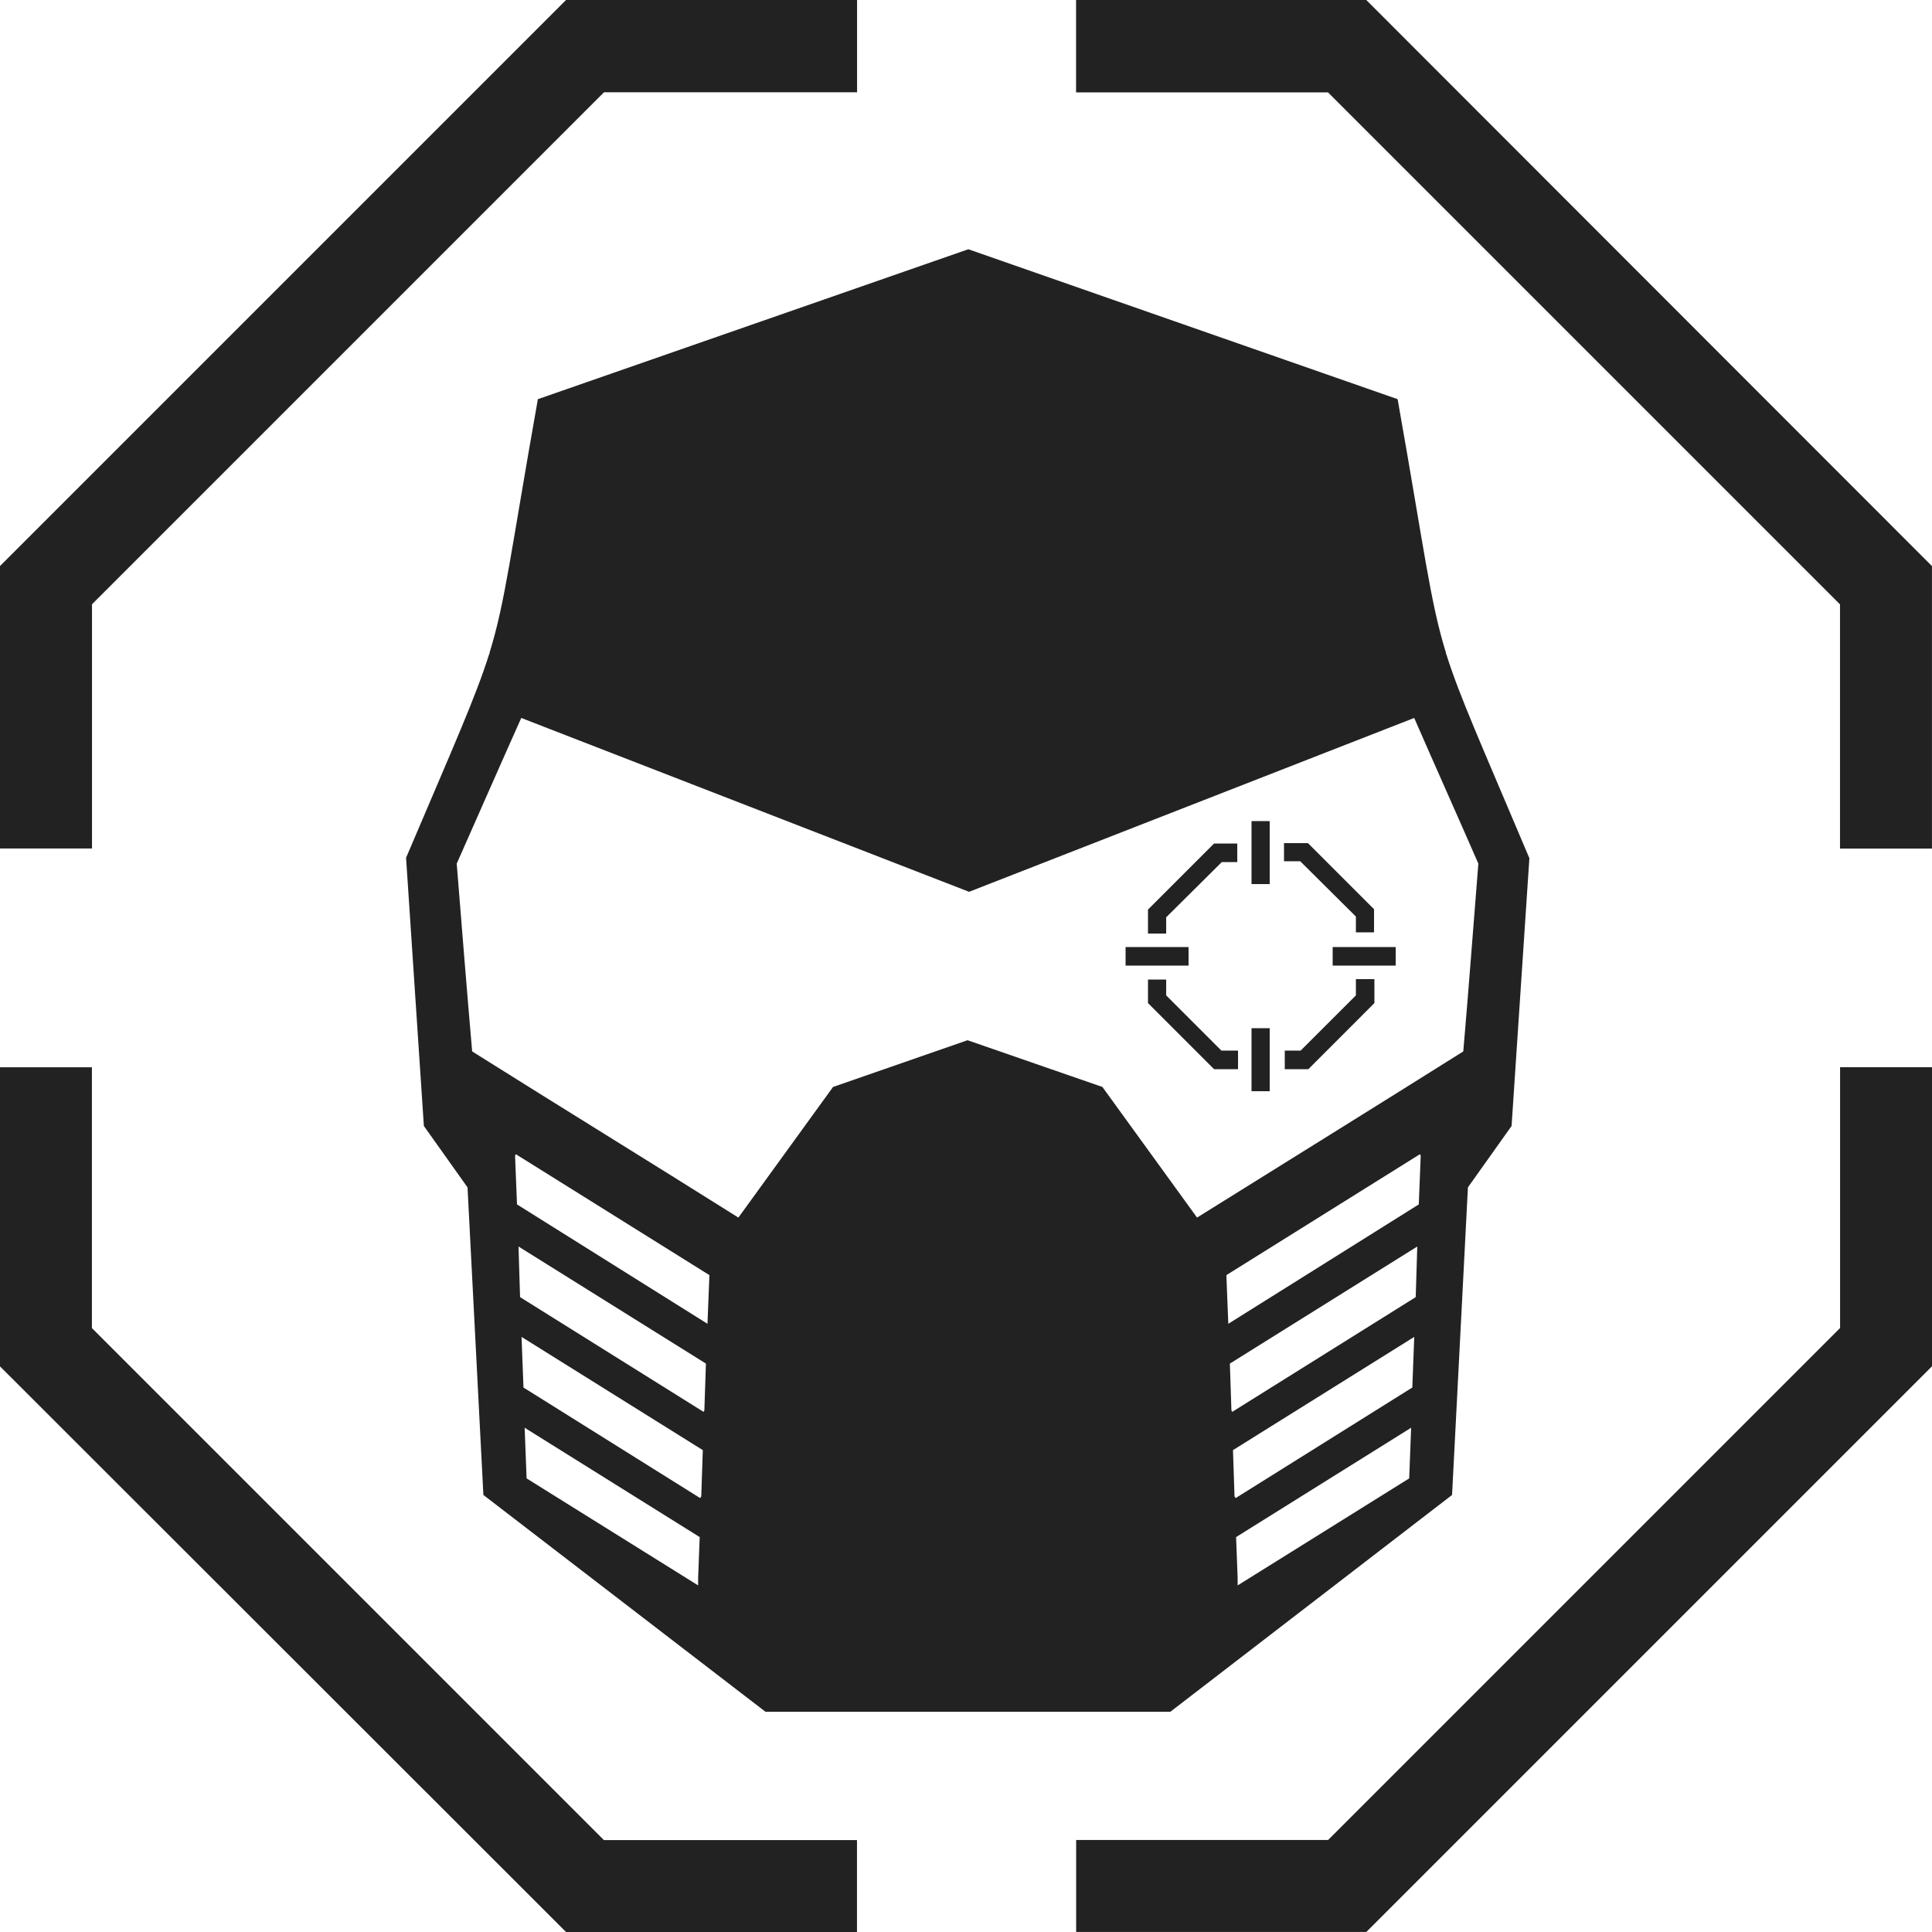
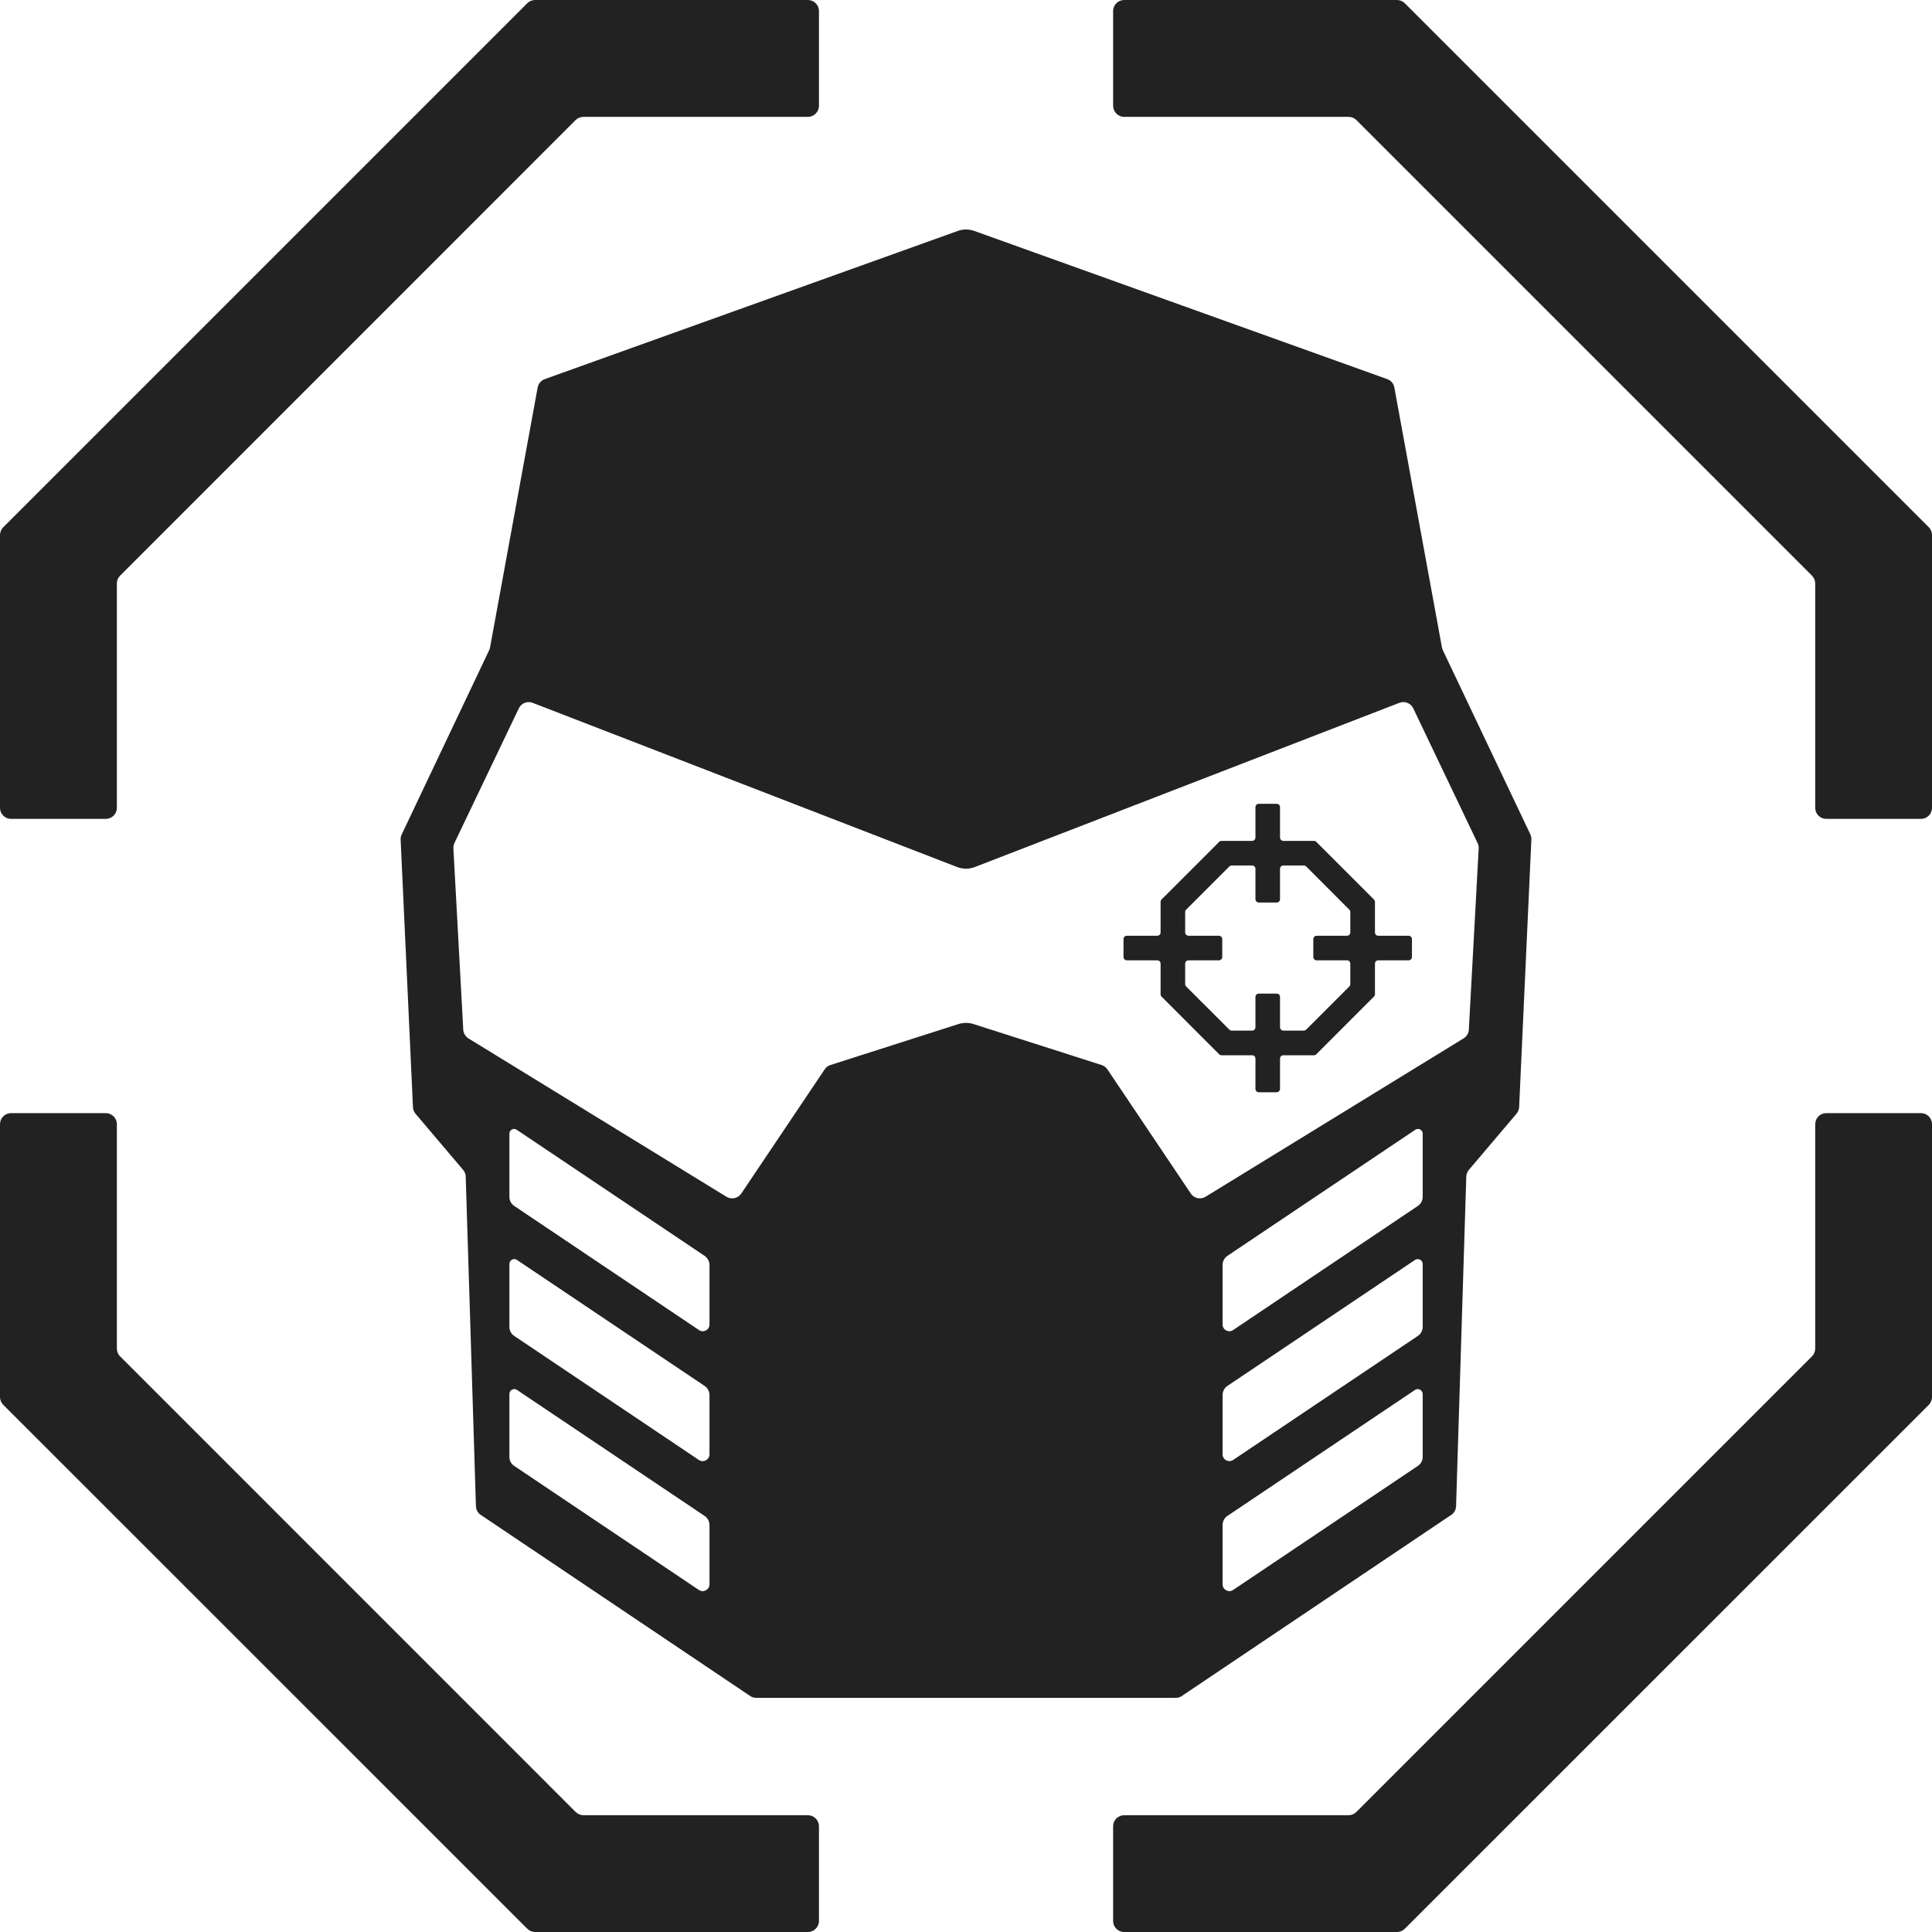
- <svg xmlns="http://www.w3.org/2000/svg" xml:space="preserve" width="5.187in" height="5.187in" version="1.1" style="shape-rendering:geometricPrecision; text-rendering:geometricPrecision; image-rendering:optimizeQuality; fill-rule:evenodd; clip-rule:evenodd" viewBox="0 0 459.27 459.27">
+ <svg xmlns="http://www.w3.org/2000/svg" xml:space="preserve" width="2000px" height="2000px" version="1.1" style="shape-rendering:geometricPrecision; text-rendering:geometricPrecision; image-rendering:optimizeQuality; fill-rule:evenodd; clip-rule:evenodd" viewBox="0 0 21937000 21937000">
  <defs>
    <style type="text/css">
   
-     .fil0 {fill:#222222}
-     .fil1 {fill:#222222;fill-rule:nonzero}
+     .fil0 {fill:#222222;fill-rule:nonzero}
   
  </style>
  </defs>
  <g id="Layer_x0020_1">
-     <g id="_2187025810304">
-       <path class="fil0" d="M-0 201.71l0 -67.15 134.57 -134.57 69.17 0 0 21.95 -60.16 0 -121.71 121.71 0 58.05 -21.86 0zm255.81 -201.71l68.98 0 134.47 134.57 0 67.15 -21.86 0 0 -58.05 -121.71 -121.71 -59.89 0 0 -21.95zm203.46 253.7l0 71.09 -134.47 134.47 -68.98 0 0 -21.86 59.89 0 121.71 -121.71 0 -62 21.86 0zm-255.54 205.57l-69.17 0 -134.57 -134.47 0 -71.09 21.86 0 0 62 121.71 121.71 60.16 0 0 21.86z" />
-       <path class="fil0" d="M116.29 155.51l0.09 -0.18 0 -0.18c3.77,-12.22 4.96,-23.51 11.48,-60.26l102.33 -35.64 102.05 35.64c6.52,36.83 7.72,48.04 11.48,60.26l0 0.18 0.09 0.18c3.21,10.2 8.27,21.31 19.75,48.5l-4.23 63.65 -10.38 14.6 -3.77 73.12 -66.96 51.53 -96.26 0 -67.05 -51.53 -3.77 -73.12 -10.38 -14.6 -4.23 -63.75c11.57,-27.19 16.53,-38.21 19.75,-48.41zm219.16 183.89l-41.61 25.99 0.37 9.74 0 1.75 40.78 -25.44 0.46 -12.03zm0.73 -21.59l-43.08 26.91 0.37 11.02 0.28 0.37 41.98 -26.27 0.46 -12.03zm0.73 -21.49l-44.55 27.83 0.37 11.11 0.18 0.37 43.63 -27.28 0.37 -12.03zm0.64 -21.95l-46.02 28.75 0.46 11.57 45.28 -28.38 0.46 -11.57 -0.18 -0.37zm-212.83 65.03l41.61 25.99 -0.37 9.74 0 1.75 -40.78 -25.44 -0.46 -12.03zm-0.73 -21.59l43.08 26.91 -0.37 11.02 -0.28 0.37 -41.98 -26.27 -0.46 -12.03zm-0.73 -21.49l44.55 27.83 -0.37 11.11 -0.18 0.37 -43.63 -27.28 -0.37 -12.03zm-0.64 -21.95l46.02 28.75 -0.46 11.57 -45.28 -28.38 -0.46 -11.57 0.18 -0.37zm107.74 -62.37l105.82 -41.33c5.05,11.57 10.2,23.06 15.25,34.63 -1.19,14.88 -2.3,29.76 -3.58,44.64 -21.03,13.23 -42.25,26.36 -63.29,39.5l-22.5 -31.05 -32.06 -11.11 -31.97 11.11 -22.5 31.05c-21.03,-13.23 -42.25,-26.27 -63.29,-39.5 -1.29,-14.88 -2.48,-29.76 -3.67,-44.64 5.14,-11.57 10.2,-23.15 15.34,-34.63l106.46 41.33z" />
-       <polygon class="fil1" points="301.83,195.19 301.83,210.16 297.51,210.16 297.51,195.19 " />
-       <polygon class="fil1" points="301.83,244.42 301.83,259.4 297.51,259.4 297.51,244.42 " />
-       <polygon class="fil1" points="267.57,225.13 282.54,225.13 282.54,229.54 267.57,229.54 " />
-       <polygon class="fil1" points="316.8,225.13 331.78,225.13 331.78,229.54 316.8,229.54 " />
-       <polygon class="fil1" points="272.9,221.92 272.9,216.22 288.6,200.52 294.12,200.52 294.12,204.93 290.44,204.93 277.22,218.06 277.22,221.92 " />
-       <polygon class="fil1" points="294.3,254.16 288.6,254.16 272.9,238.45 272.9,232.85 277.22,232.85 277.22,236.62 290.35,249.75 294.3,249.75 " />
-       <polygon class="fil1" points="326.72,232.76 326.72,238.45 311.02,254.16 305.41,254.16 305.41,249.75 309.18,249.75 322.32,236.62 322.32,232.76 " />
-       <polygon class="fil1" points="305.23,200.43 310.93,200.43 326.63,216.13 326.63,221.64 322.32,221.64 322.32,217.88 309.09,204.74 305.23,204.74 " />
-     </g>
+     <path class="fil0" d="M16678000 11691000c-2000,40000 -24000,77000 -59000,99000l-2931000 1799000c-56000,34000 -130000,18000 -167000,-37000l-947000 -1410000c-16000,-23000 -39000,-41000 -65000,-49000l-1454000 -465000c-56000,-18000 -117000,-18000 -173000,0l-1453000 465000c-27000,8000 -50000,26000 -65000,49000l-947000 1410000c-37000,55000 -111000,71000 -168000,37000l-2931000 -1799000c-34000,-22000 -56000,-59000 -58000,-99000l-112000 -2059000c-1000,-21000 3000,-41000 12000,-60000l731000 -1529000c28000,-59000 96000,-86000 156000,-63000l4819000 1864000c66000,26000 139000,26000 205000,0l4819000 -1864000c60000,-23000 129000,4000 157000,63000l730000 1529000c9000,19000 14000,39000 13000,60000l-112000 2059000zm-7505000 10246000l-3097000 0c-34000,0 -65000,-13000 -89000,-37000l-5950000 -5949000c-24000,-24000 -37000,-56000 -37000,-89000l0 -3097000c0,-70000 56000,-126000 126000,-126000l1075000 0c69000,0 126000,56000 126000,126000l0 2547000c0,33000 13000,66000 37000,89000l5172000 5173000c24000,23000 56000,37000 89000,37000l2548000 0c69000,0 126000,56000 126000,125000l0 1076000c0,69000 -57000,125000 -126000,125000zm6689000 0l-3097000 0c-70000,0 -126000,-56000 -126000,-125000l0 -1076000c0,-69000 56000,-125000 126000,-125000l2547000 0c34000,0 66000,-14000 89000,-37000l5173000 -5173000c23000,-23000 37000,-56000 37000,-89000l0 -2547000c0,-70000 56000,-126000 125000,-126000l1076000 0c69000,0 125000,56000 125000,126000l0 3097000c0,33000 -13000,65000 -36000,89000l-5950000 5949000c-24000,24000 -56000,37000 -89000,37000zm5950000 -12639000l-1076000 0c-69000,0 -125000,-56000 -125000,-125000l0 -2548000c0,-33000 -14000,-65000 -37000,-89000l-5173000 -5173000c-23000,-23000 -55000,-36000 -89000,-36000l-2547000 0c-70000,0 -126000,-57000 -126000,-126000l0 -1075000c0,-70000 56000,-126000 126000,-126000l3097000 0c33000,0 65000,13000 89000,37000l5950000 5950000c23000,23000 36000,55000 36000,89000l0 3097000c0,69000 -56000,125000 -125000,125000zm-20611000 0l-1075000 0c-70000,0 -126000,-56000 -126000,-125000l0 -3097000c0,-34000 13000,-66000 37000,-89000l5950000 -5950000c23000,-24000 55000,-37000 89000,-37000l3097000 0c69000,0 126000,56000 126000,126000l0 1075000c0,69000 -57000,126000 -126000,126000l-2548000 0c-33000,0 -65000,13000 -89000,36000l-5172000 5173000c-24000,24000 -37000,56000 -37000,89000l0 2548000c0,69000 -57000,125000 -126000,125000zm14120000 1903000l-490000 490000c-8000,7000 -17000,11000 -27000,11000l-232000 0c-21000,0 -38000,-17000 -38000,-38000l0 -345000c0,-20000 -17000,-37000 -38000,-37000l-203000 0c-21000,0 -38000,17000 -38000,37000l0 345000c0,21000 -17000,38000 -38000,38000l-232000 0c-10000,0 -19000,-4000 -26000,-11000l-491000 -490000c-7000,-7000 -11000,-17000 -11000,-27000l0 -232000c0,-21000 17000,-38000 38000,-38000l345000 0c21000,0 38000,-17000 38000,-38000l0 -203000c0,-21000 -17000,-38000 -38000,-38000l-345000 0c-21000,0 -38000,-17000 -38000,-38000l0 -232000c0,-10000 4000,-19000 11000,-26000l491000 -491000c7000,-7000 16000,-11000 26000,-11000l232000 0c21000,0 38000,17000 38000,38000l0 345000c0,21000 17000,38000 38000,38000l203000 0c21000,0 38000,-17000 38000,-38000l0 -345000c0,-21000 17000,-38000 38000,-38000l232000 0c10000,0 19000,4000 27000,11000l490000 491000c7000,7000 11000,16000 11000,26000l0 232000c0,21000 -17000,38000 -37000,38000l-345000 0c-21000,0 -38000,17000 -38000,38000l0 203000c0,21000 17000,38000 38000,38000l345000 0c20000,0 37000,17000 37000,38000l0 232000c0,10000 -4000,20000 -11000,27000zm673000 -576000l-345000 0c-21000,0 -37000,-17000 -37000,-38000l0 -347000c0,-10000 -5000,-20000 -12000,-27000l-654000 -654000c-7000,-8000 -16000,-11000 -26000,-11000l-348000 0c-21000,0 -38000,-18000 -38000,-38000l0 -345000c0,-21000 -17000,-38000 -38000,-38000l-203000 0c-21000,0 -38000,17000 -38000,38000l0 345000c0,20000 -17000,38000 -38000,38000l-347000 0c-11000,0 -20000,3000 -27000,11000l-654000 654000c-7000,7000 -11000,17000 -11000,27000l0 347000c0,21000 -17000,38000 -38000,38000l-345000 0c-21000,0 -38000,17000 -38000,38000l0 203000c0,21000 17000,38000 38000,38000l345000 0c21000,0 38000,17000 38000,38000l0 348000c0,10000 4000,19000 11000,26000l654000 655000c7000,7000 16000,11000 27000,11000l347000 0c21000,0 38000,16000 38000,38000l0 344000c0,21000 17000,38000 38000,38000l203000 0c21000,0 38000,-17000 38000,-38000l0 -344000c0,-22000 17000,-38000 38000,-38000l348000 0c10000,0 19000,-4000 26000,-11000l654000 -655000c7000,-7000 12000,-16000 12000,-26000l0 -348000c0,-21000 16000,-38000 37000,-38000l345000 0c21000,0 38000,-17000 38000,-38000l0 -203000c0,-21000 -17000,-38000 -38000,-38000zm160000 2965000c0,41000 -21000,80000 -55000,103000l-2099000 1410000c-51000,33000 -118000,-3000 -118000,-63000l0 -677000c0,-41000 20000,-79000 54000,-103000l2134000 -1432000c36000,-24000 84000,1000 84000,44000l0 718000zm0 1476000c0,42000 -21000,80000 -55000,103000l-2097000 1408000c-51000,35000 -120000,-2000 -120000,-64000l0 -673000c0,-41000 20000,-80000 54000,-103000l2131000 -1431000c37000,-25000 87000,2000 87000,46000l0 714000zm0 1477000c0,41000 -21000,80000 -55000,102000l-2097000 1408000c-51000,35000 -120000,-2000 -120000,-64000l0 -673000c0,-41000 20000,-80000 54000,-103000l2131000 -1431000c37000,-25000 87000,2000 87000,47000l0 714000zm-8098000 -1503000c0,60000 -68000,96000 -118000,63000l-2099000 -1410000c-35000,-23000 -55000,-62000 -55000,-103000l0 -718000c0,-43000 48000,-68000 83000,-44000l2134000 1432000c34000,24000 55000,62000 55000,103000l0 677000zm0 1473000c0,62000 -69000,99000 -121000,64000l-2096000 -1408000c-35000,-23000 -55000,-61000 -55000,-103000l0 -714000c0,-44000 49000,-71000 86000,-46000l2131000 1431000c34000,23000 55000,62000 55000,103000l0 673000zm0 1476000c0,62000 -69000,99000 -121000,64000l-2096000 -1408000c-35000,-22000 -55000,-61000 -55000,-102000l0 -714000c0,-45000 49000,-72000 86000,-47000l2131000 1431000c34000,23000 55000,62000 55000,103000l0 673000zm9321000 -8514000l-994000 -2092000c-4000,-9000 -8000,-20000 -10000,-30000l-541000 -2954000c-8000,-44000 -38000,-79000 -80000,-94000l-4687000 -1682000c-62000,-23000 -130000,-23000 -192000,0l-4688000 1682000c-41000,15000 -71000,50000 -80000,94000l-541000 2954000c-2000,10000 -5000,21000 -10000,30000l-993000 2092000c-9000,18000 -13000,38000 -12000,58000l140000 3039000c1000,27000 11000,53000 29000,74000l541000 638000c18000,22000 29000,48000 29000,76000l116000 3742000c1000,36000 18000,70000 46000,93000l3057000 2055000c22000,18000 50000,28000 78000,28000l2384000 0 2384000 0c28000,0 55000,-10000 77000,-28000l3057000 -2055000c28000,-23000 45000,-57000 46000,-93000l116000 -3742000c1000,-28000 11000,-54000 29000,-76000l541000 -638000c18000,-21000 28000,-47000 30000,-74000l139000 -3039000c1000,-20000 -3000,-40000 -11000,-58000z" />
  </g>
</svg>
